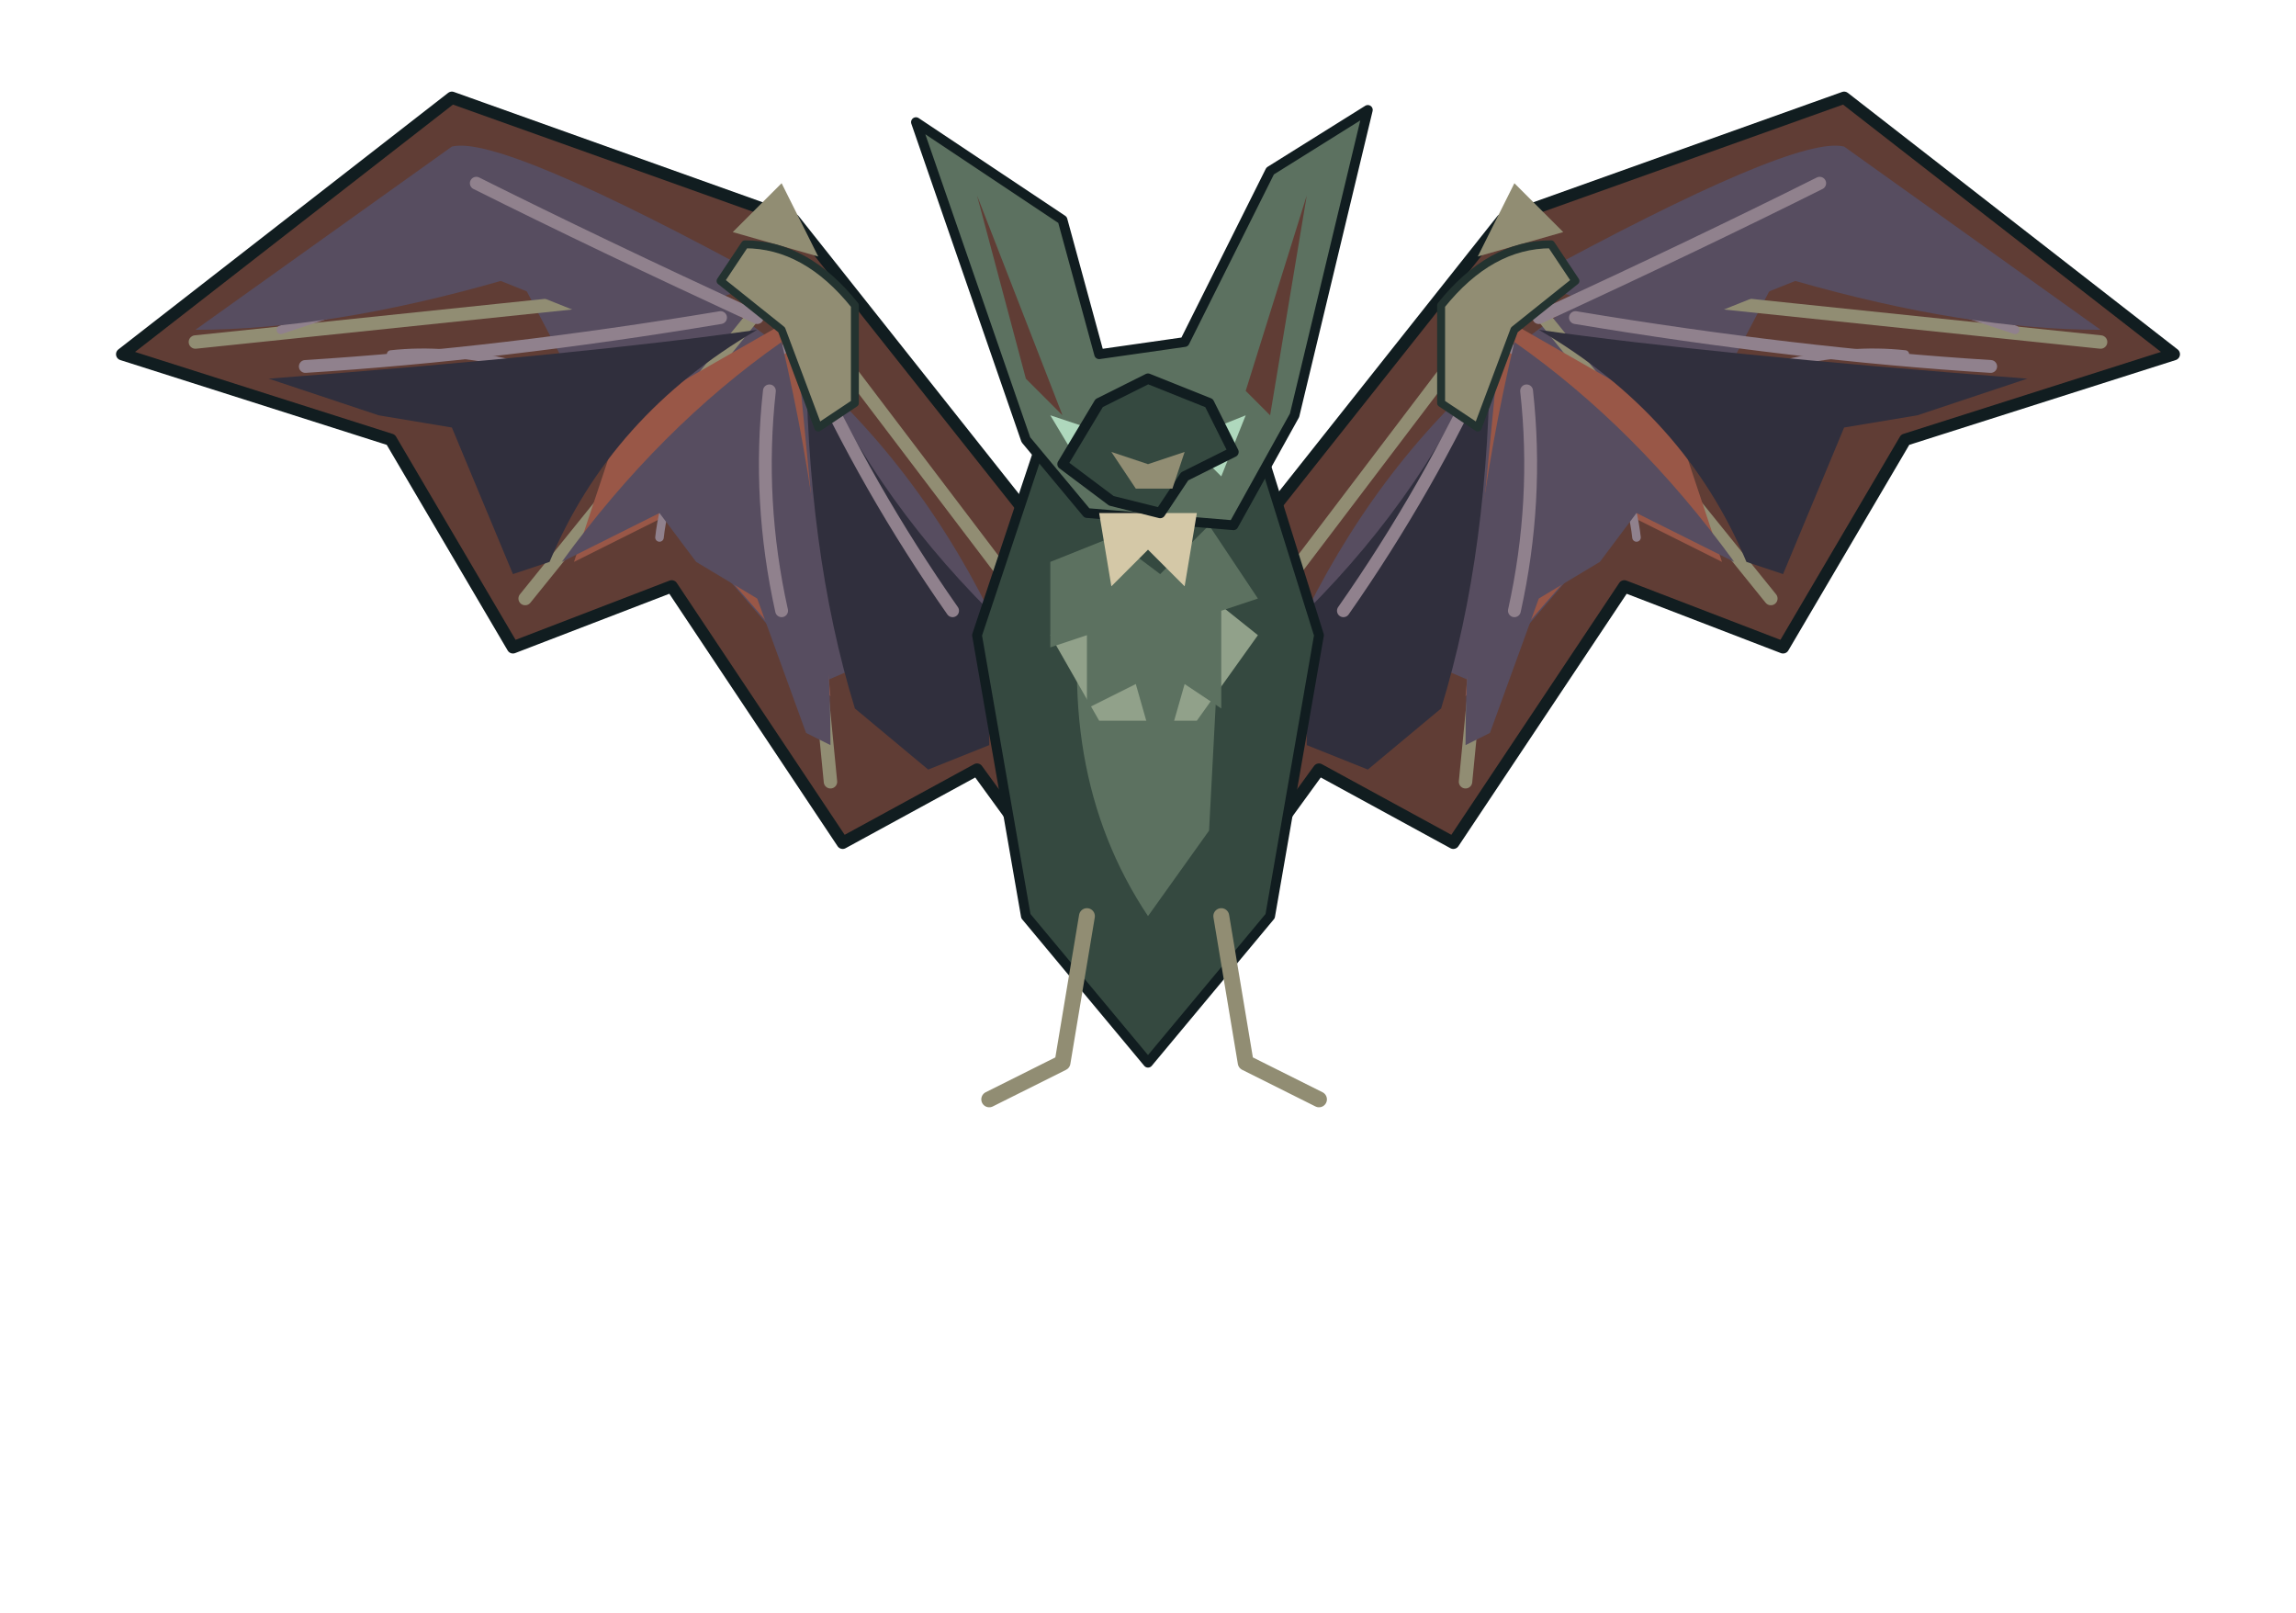
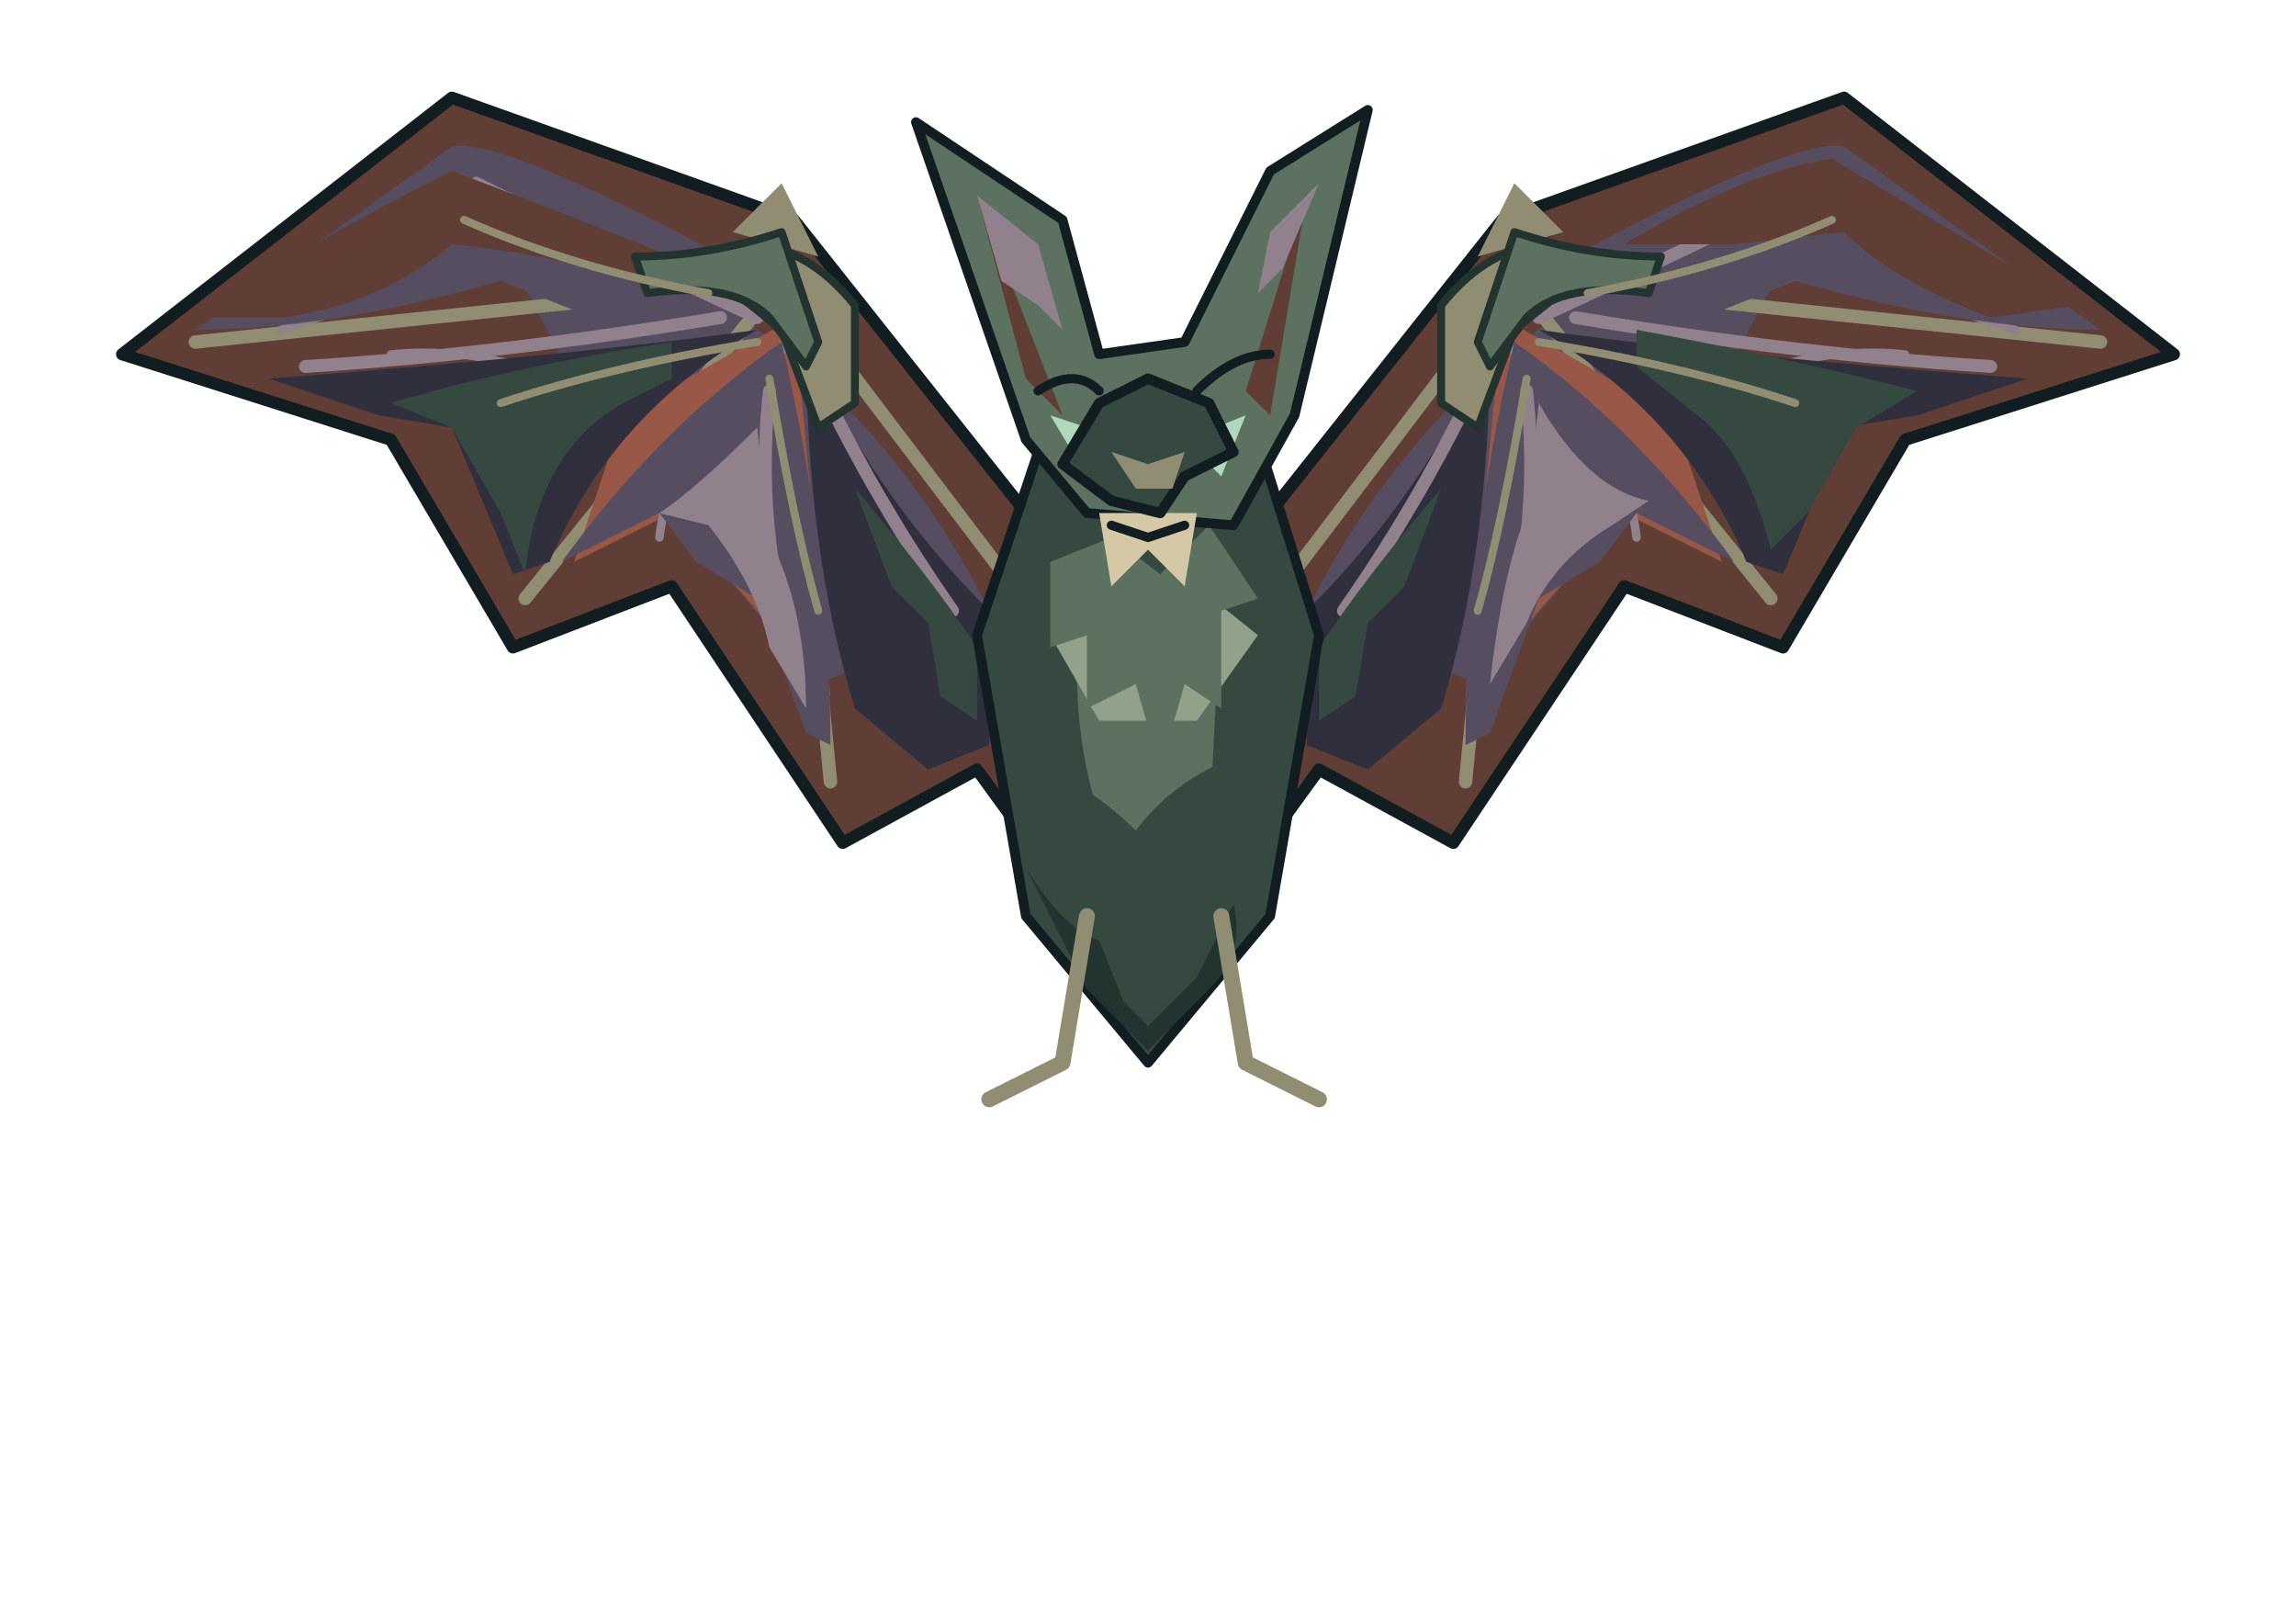
<svg xmlns="http://www.w3.org/2000/svg" viewBox="-94 -117 188 132" role="img">
  <g id="root" stroke-linejoin="round" stroke-linecap="round" />
  <g id="left-wing" stroke-linejoin="round" stroke-linecap="round">
    <path d="M-6 -70 L-29 -99 L-57 -109 L-84 -88 L-62 -81 L-52 -64 L-39 -69 L-25 -48 L-14 -54 L-6 -43Z" fill="#603d35" stroke="#111d20" stroke-width="1" data-lod="0" />
    <path d="M-13 -67 Q-26 -93 -55 -101 L-45 -82 -27 -61Z" fill="#574d60" stroke="none" stroke-width="0.8" data-lod="0" />
    <path d="M-8 -65 L-30 -94 -78 -89 M-30 -94 L-51 -68 M-30 -94 L-26 -53" fill="none" stroke="#918d73" stroke-width="1.1" data-lod="0" />
    <path d="M-41 -83 Q-53 -89 -62 -88" fill="none" stroke="#90818d" stroke-width="0.65" data-lod="2" />
    <path d="M-29 -91 L-43 -83 -47 -71 -39 -75 -32 -67 -26 -60Z" fill="#995747" stroke="none" stroke-width="0.6" data-lod="1" />
    <path d="M-29 -89 Q-39 -82 -40 -73 M-48 -96 L-59 -94 -71 -90" fill="none" stroke="#90818d" stroke-width="0.7" data-lod="2" />
    <path d="M-27 -96 L-30 -102 -34 -98Z" fill="#918d73" stroke="none" stroke-width="0.8" data-lod="0" />
    <path d="M-31 -94 Q-53 -106 -57 -105 L-78 -90 Q-67 -90 -53 -94 L-43 -90Z" fill="#574d60" stroke="none" stroke-width="1" data-lod="0" />
    <path d="M-32 -90 Q-46 -88 -72 -86 L-63 -83 -57 -82 -52 -70 -49 -71 Q-44 -83 -32 -90Z" fill="#302f3d" stroke="none" stroke-width="1" data-lod="0" />
    <path d="M-30 -89 Q-40 -82 -48 -71 L-40 -75 -37 -71 -32 -68 -28 -57 -26 -56 Q-26 -72 -30 -89Z" fill="#574d60" stroke="none" stroke-width="1" data-lod="0" />
    <path d="M-13 -67 Q-23 -77 -28 -89 Q-28 -72 -24 -59 L-18 -54 -13 -56Z" fill="#302f3d" stroke="none" stroke-width="1" data-lod="0" />
    <path d="M-16 -67 Q-23 -77 -28 -88 M-32 -91 Q-45 -97 -55 -102 M-35 -91 Q-53 -88 -69 -87 M-31 -85 Q-32 -76 -30 -67" fill="none" stroke="#90818d" stroke-width="1.05" data-lod="0" />
    <path d="M-24 -92 Q-28 -97 -33 -97 L-35 -94 -30 -90 -27 -82 -24 -84Z" fill="#918d73" stroke="#233330" stroke-width="0.65" data-lod="0" />
+     <path d="M-39 -96 Q-49 -100 -57 -103 Q-69 -97 -78 -91 L-71 -91 Q-63 -92 -57 -97 Q-47 -96 -39 -93Z" fill="#603d35" stroke="none" stroke-width="1" data-lod="0" />
+     <path d="M-39 -89 Q-52 -87 -62 -84 L-57 -82 -53 -75 -51 -70 Q-50 -80 -43 -84 L-39 -86Z" fill="#354940" stroke="none" stroke-width="1" data-lod="0" />
+     <path d="M-32 -82 Q-37 -77 -40 -75 L-36 -74 Q-32 -69 -31 -64 L-28 -59 Q-28 -67 -31 -73Z" fill="#90818d" stroke="none" stroke-width="1" data-lod="0" />
+     <path d="M-30 -98 Q-36 -96 -42 -96 L-41 -93 Q-34 -94 -31 -91 L-28 -87 -27 -89Z" fill="#5c7160" stroke="#233330" stroke-width="0.65" data-lod="0" />
+     <path d="M-36 -93 Q-47 -95 -56 -99 M-32 -89 Q-44 -87 -53 -84 M-31 -86 Q-29 -74 -27 -67" fill="none" stroke="#918d73" stroke-width="0.65" data-lod="0" />
+     <path d="M-14 -64 Q-18 -70 -24 -77 L-21 -69 -18 -66 -17 -60 -14 -58Z" fill="#354940" stroke="none" stroke-width="1" data-lod="0" />
  </g>
  <g id="right-wing" stroke-linejoin="round" stroke-linecap="round">
    <path d="M6 -70 L29 -99 L57 -109 L84 -88 L62 -81 L52 -64 L39 -69 L25 -48 L14 -54 L6 -43Z" fill="#603d35" stroke="#111d20" stroke-width="1" data-lod="0" />
    <path d="M13 -67 Q26 -93 55 -101 L45 -82 27 -61Z" fill="#574d60" stroke="none" stroke-width="0.8" data-lod="0" />
    <path d="M8 -65 L30 -94 78 -89 M30 -94 L51 -68 M30 -94 L26 -53" fill="none" stroke="#918d73" stroke-width="1.1" data-lod="0" />
    <path d="M41 -83 Q53 -89 62 -88" fill="none" stroke="#90818d" stroke-width="0.65" data-lod="2" />
    <path d="M29 -91 L43 -83 47 -71 39 -75 32 -67 26 -60Z" fill="#995747" stroke="none" stroke-width="0.6" data-lod="1" />
    <path d="M29 -89 Q39 -82 40 -73 M48 -96 L59 -94 71 -90" fill="none" stroke="#90818d" stroke-width="0.7" data-lod="2" />
    <path d="M27 -96 L30 -102 34 -98Z" fill="#918d73" stroke="none" stroke-width="0.8" data-lod="0" />
    <path d="M31 -94 Q53 -106 57 -105 L78 -90 Q67 -90 53 -94 L43 -90Z" fill="#574d60" stroke="none" stroke-width="1" data-lod="0" />
    <path d="M32 -90 Q46 -88 72 -86 L63 -83 57 -82 52 -70 49 -71 Q44 -83 32 -90Z" fill="#302f3d" stroke="none" stroke-width="1" data-lod="0" />
    <path d="M30 -89 Q40 -82 48 -71 L40 -75 37 -71 32 -68 28 -57 26 -56 Q26 -72 30 -89Z" fill="#574d60" stroke="none" stroke-width="1" data-lod="0" />
    <path d="M13 -67 Q23 -77 28 -89 Q28 -72 24 -59 L18 -54 13 -56Z" fill="#302f3d" stroke="none" stroke-width="1" data-lod="0" />
    <path d="M16 -67 Q23 -77 28 -88 M32 -91 Q45 -97 55 -102 M35 -91 Q53 -88 69 -87 M31 -85 Q32 -76 30 -67" fill="none" stroke="#90818d" stroke-width="1.05" data-lod="0" />
    <path d="M24 -92 Q28 -97 33 -97 L35 -94 30 -90 27 -82 24 -84Z" fill="#918d73" stroke="#233330" stroke-width="0.65" data-lod="0" />
+     <path d="M39 -97 Q49 -103 56 -104 Q66 -98 76 -92 L69 -91 Q61 -94 57 -98 L48 -97Z" fill="#603d35" stroke="none" stroke-width="1" data-lod="0" />
+     <path d="M40 -90 Q51 -88 63 -85 L58 -82 54 -75 51 -72 Q49 -80 45 -83 L40 -87Z" fill="#354940" stroke="none" stroke-width="1" data-lod="0" />
+     <path d="M32 -84 Q36 -77 41 -76 L38 -74 Q33 -71 31 -66 L28 -61 Q29 -70 31 -75Z" fill="#90818d" stroke="none" stroke-width="1" data-lod="0" />
+     <path d="M30 -98 Q36 -96 42 -96 L41 -93 Q34 -94 31 -91 L28 -87 27 -89Z" fill="#5c7160" stroke="#233330" stroke-width="0.65" data-lod="0" />
+     <path d="M36 -93 Q47 -95 56 -99 M32 -89 Q44 -87 53 -84 M31 -86 Q29 -74 27 -67" fill="none" stroke="#918d73" stroke-width="0.65" data-lod="0" />
+     <path d="M14 -64 Q18 -70 24 -77 L21 -69 18 -66 17 -60 14 -58Z" fill="#354940" stroke="none" stroke-width="1" data-lod="0" />
  </g>
  <g id="body" stroke-linejoin="round" stroke-linecap="round">
    <path d="M-9 -80 L-14 -65 -10 -42 0 -30 10 -42 14 -65 9 -81Z" fill="#354940" stroke="#111d20" stroke-width="0.8" data-lod="0" />
    <path d="M-5 -71 Q-8 -54 0 -42 L5 -49 6 -68Z" fill="#5c7160" stroke="none" stroke-width="0.8" data-lod="0" />
    <path d="M-8 -65 L-3 -69 0 -65 4 -69 9 -65 4 -58 -4 -58Z" fill="#91a18a" stroke="none" stroke-width="0.6" data-lod="1" />
    <path d="M-8 -71 L-3 -73 1 -70 5 -74 9 -68 6 -67 6 -59 3 -61 1 -54 -1 -61 -5 -59 -5 -65 -8 -64Z" fill="#5c7160" stroke="none" stroke-width="1" data-lod="0" />
+     <path d="M-8 -54 Q-4 -52 -1 -49 Q2 -53 7 -55 L8 -49 Q5 -45 2 -43 L0 -38 Q-5 -41 -7 -46Z" fill="#354940" stroke="none" stroke-width="1" data-lod="0" />
+     <path d="M-10 -46 Q-7 -41 -4 -40 L-2 -35 0 -33 4 -37 7 -43 Q8 -39 5 -36 L0 -31 -5 -36Z" fill="#233330" stroke="none" stroke-width="1" data-lod="0" />
  </g>
  <g id="head" stroke-linejoin="round" stroke-linecap="round">
    <path d="M-10 -81 L-19 -107 -7 -99 -4 -88 3 -89 10 -103 18 -108 12 -83 7 -74 -5 -75Z" fill="#5c7160" stroke="#111d20" stroke-width="0.8" data-lod="0" />
    <path d="M-14 -101 L-10 -86 -7 -83Z M13 -101 L8 -85 10 -83Z" fill="#603d35" stroke="none" stroke-width="0.8" data-lod="0" />
    <path d="M-8 -83 L-2 -81 -5 -78Z M3 -81 L8 -83 6 -78Z" fill="#afd8bd" stroke="none" stroke-width="0.8" data-lod="0" />
    <path d="M-4 -75 L4 -75 3 -69 0 -72 -3 -69Z" fill="#d4c8a7" stroke="none" stroke-width="0.8" data-lod="0" />
    <path d="M-4 -84 L0 -86 5 -84 7 -80 3 -78 1 -75 -3 -76 -7 -79Z" fill="#354940" stroke="#111d20" stroke-width="0.85" data-lod="0" />
    <path d="M-3 -80 L0 -79 3 -80 2 -77 -1 -77Z" fill="#918d73" stroke="none" stroke-width="1" data-lod="0" />
+     <path d="M-14 -101 L-9 -97 -7 -90 -9 -92 -12 -94Z M14 -102 L11 -95 9 -93 10 -98Z" fill="#90818d" stroke="none" stroke-width="1" data-lod="0" />
+     <path d="M-9 -85 Q-6 -87 -4 -85 M4 -85 Q7 -88 10 -88 M-3 -74 L0 -73 3 -74" fill="none" stroke="#111d20" stroke-width="0.75" data-lod="0" />
  </g>
  <g id="claws" stroke-linejoin="round" stroke-linecap="round">
    <path d="M-5 -42 L-7 -30 -13 -27 M6 -42 L8 -30 14 -27" fill="none" stroke="#918d73" stroke-width="1.3" data-lod="0" />
  </g>
</svg>
